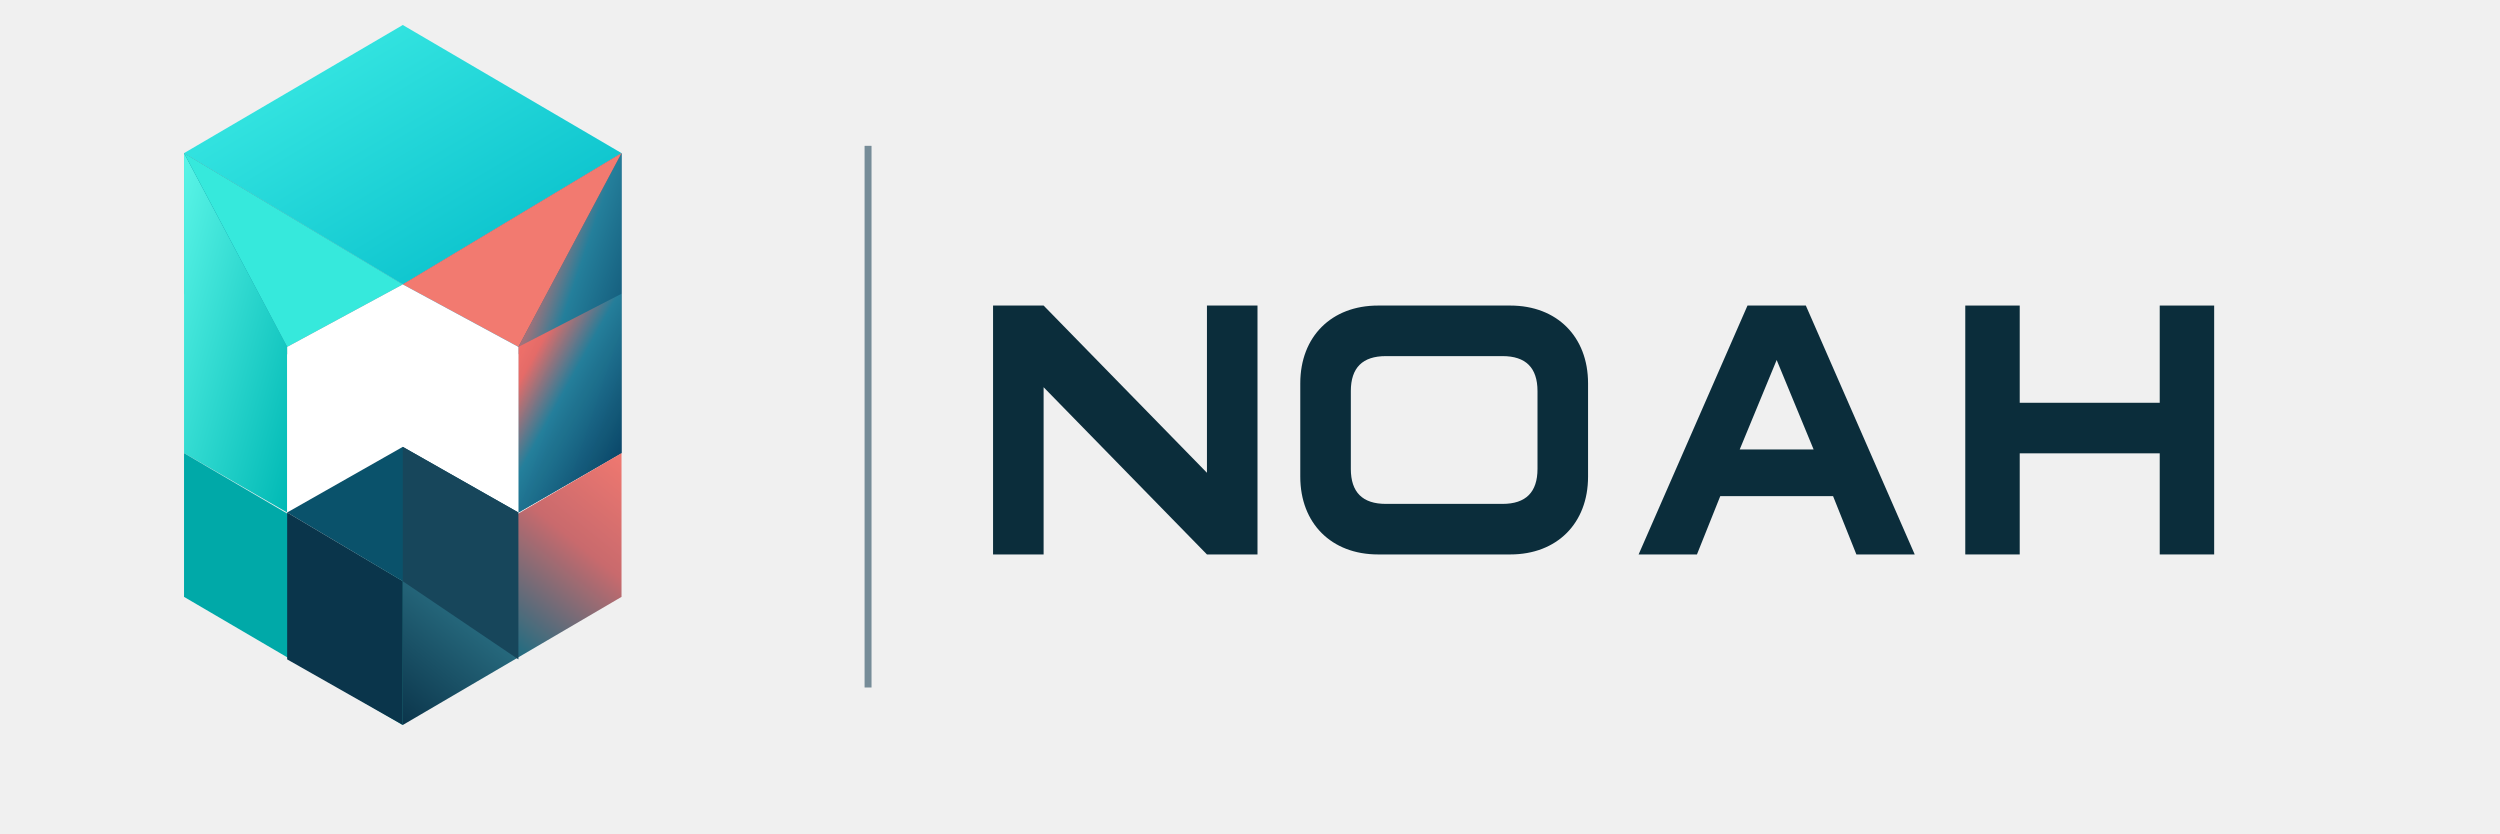
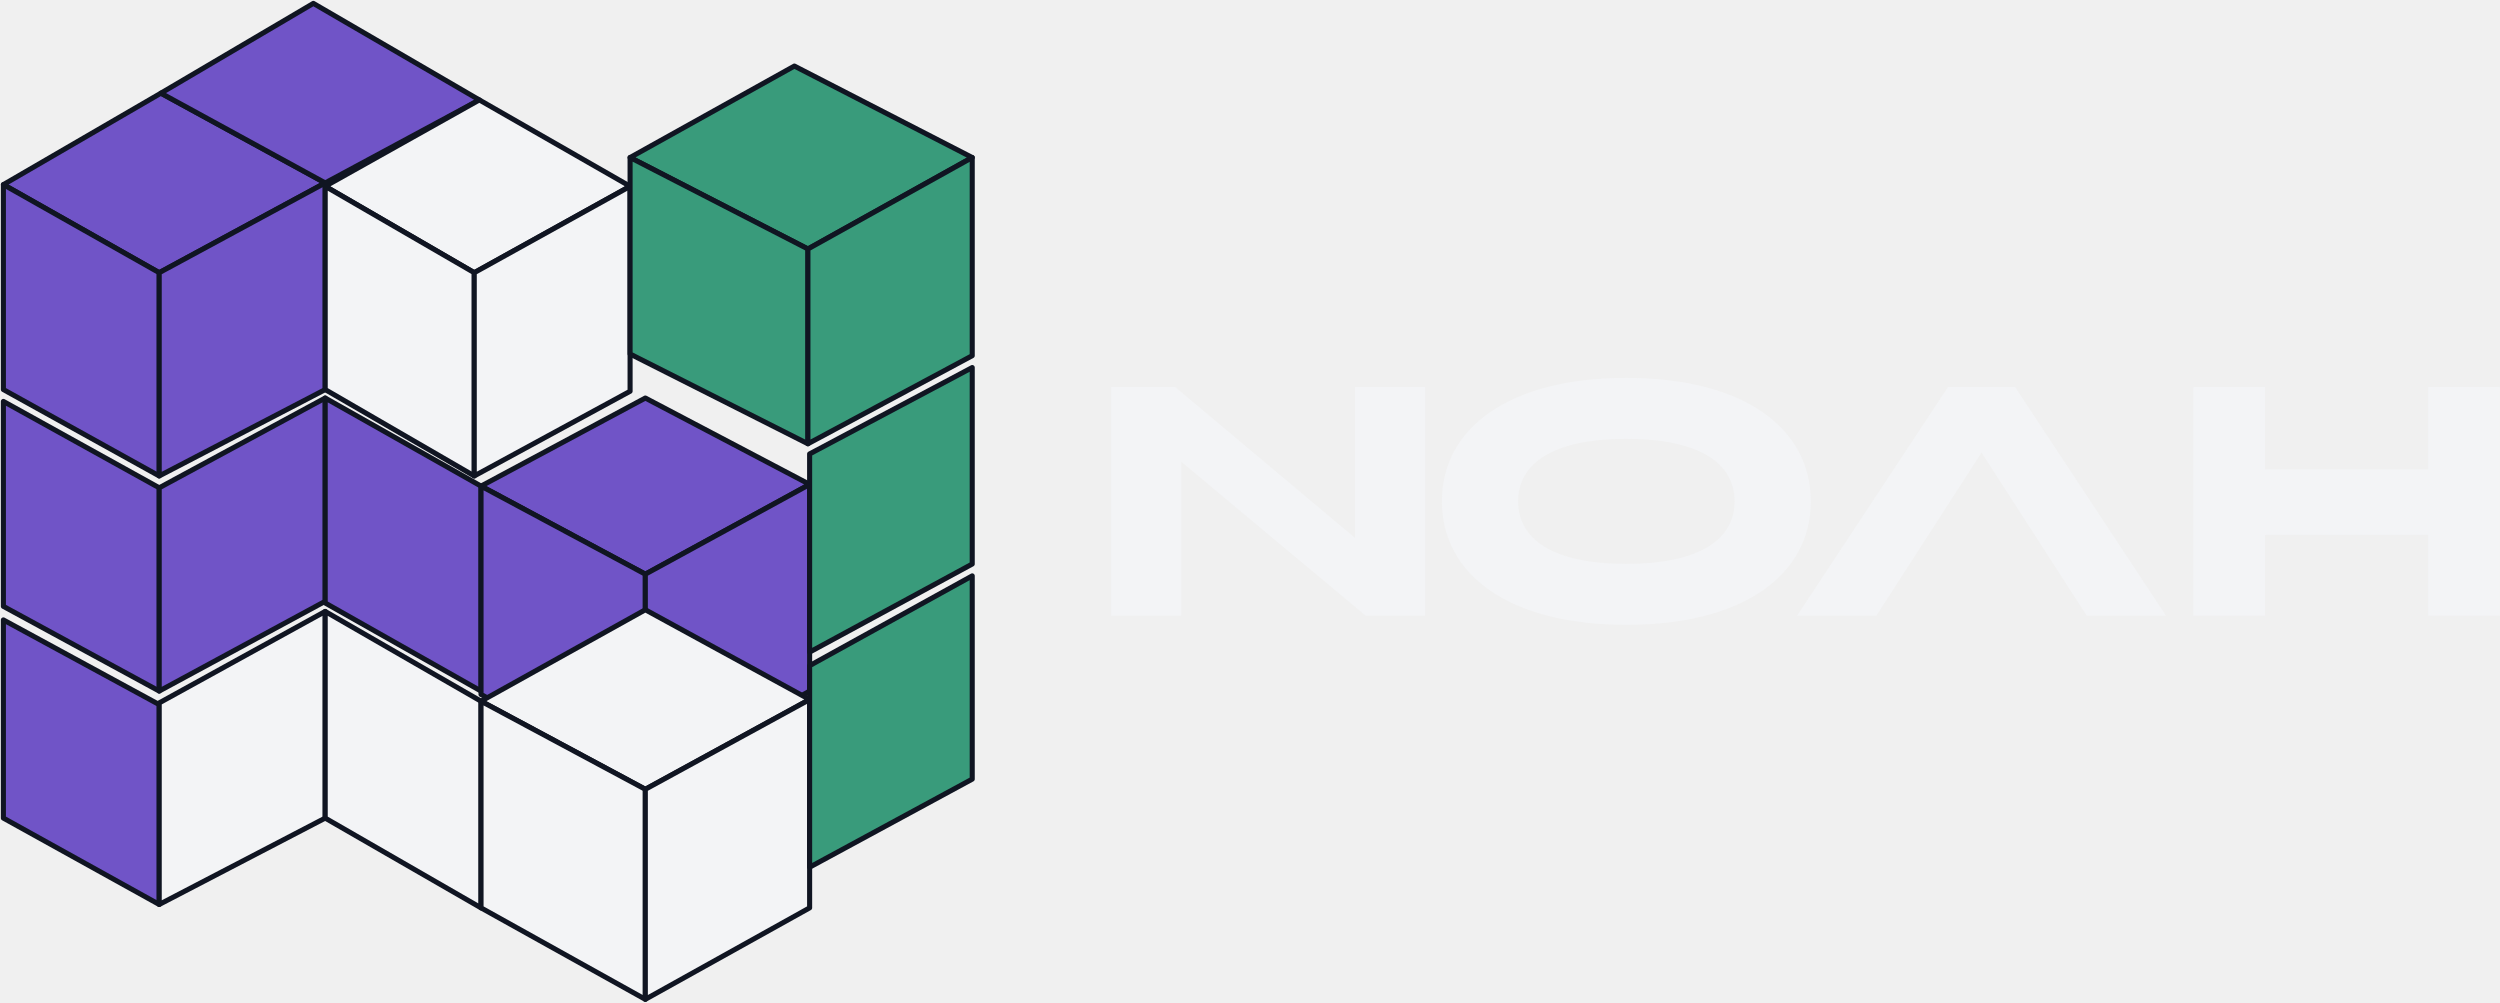
- <svg xmlns="http://www.w3.org/2000/svg" viewBox="0 0 720 240" role="img" aria-labelledby="title desc">
-   <defs>
-     <linearGradient id="crown" x1="0" y1="0" x2="1" y2="1">
-       <stop stop-color="#42F0E7" />
-       <stop offset="1" stop-color="#00B9C8" />
-     </linearGradient>
-     <linearGradient id="leftFace" x1="0" y1="0" x2="0.9" y2="1">
-       <stop stop-color="#00D8D0" />
-       <stop offset="1" stop-color="#009AAB" />
-     </linearGradient>
-     <linearGradient id="rightFace" x1="0" y1="0" x2="0.85" y2="1">
-       <stop offset="0" stop-color="#FF786B" />
-       <stop offset="0.24" stop-color="#E96A67" />
-       <stop offset="0.48" stop-color="#247F9B" />
-       <stop offset="1" stop-color="#073D60" />
-     </linearGradient>
-     <linearGradient id="sideLight" x1="0" y1="0" x2="1" y2="1">
-       <stop stop-color="#5AF5E7" />
-       <stop offset="1" stop-color="#00B9B5" />
-     </linearGradient>
-     <linearGradient id="deep" x1="0" y1="0" x2="1" y2="1">
-       <stop stop-color="#123E59" />
-       <stop offset="1" stop-color="#071F32" />
-     </linearGradient>
-     <linearGradient id="lowerRightFace" gradientUnits="userSpaceOnUse" x1="190" y1="145" x2="120" y2="232">
-       <stop offset="0" stop-color="#F07870" />
-       <stop offset="0.28" stop-color="#C96A6D" />
-       <stop offset="0.62" stop-color="#286C80" />
-       <stop offset="1" stop-color="#0B354B" />
-     </linearGradient>
-   </defs>
-   <g transform="translate(8 0) scale(.9)">
-     <polygon points="120,8 190,49 120,91 50,49" fill="url(#crown)" />
-     <polygon points="50,49 120,91 120,135 50,94" fill="#087F91" />
-     <polygon points="190,49 120,91 120,135 190,94" fill="#145B83" />
-     <polygon points="50,49 50,145 83,164 83,111" fill="url(#sideLight)" />
-     <polygon points="50,49 83,111 120,91" fill="#36E9DC" />
-     <polygon points="190,49 190,145 157,164 157,111" fill="url(#rightFace)" />
-     <polygon points="190,94 190,145 157,164 157,111" fill="url(#rightFace)" opacity=".96" />
-     <polygon points="190,49 157,111 120,91" fill="#F27A70" />
-     <polygon points="50,145 120,186 120,232 50,191" fill="#00A9A8" />
-     <polygon points="190,145 120,186 120,232 190,191" fill="url(#lowerRightFace)" />
-     <polygon points="83,111 120,91 157,111 157,164 120,143 83,164" fill="#FFFFFF" />
-     <polygon points="83,164 120,143 157,164 120,186" fill="#0A526B" />
-     <polygon points="83,164 120,186 120,232 83,211" fill="#0A354B" />
-     <polygon points="157,164 120,143 120,186 157,211" fill="#17465B" />
+ <svg xmlns="http://www.w3.org/2000/svg" viewBox="0 0 1476 592" role="img" aria-label="NOAH">
+   <g transform="translate(-458,-114)">
+     <g id="isotipo">
+       <polygon points="460,223 553,169 650,222 552,275" fill="#7054C7" stroke="#101522" stroke-width="3" stroke-linejoin="round" />
+       <polygon points="553,169 643,116 741,173 650,222" fill="#7054C7" stroke="#101522" stroke-width="3" stroke-linejoin="round" />
+       <polygon points="460,223 552,275 552,395 460,344" fill="#7054C7" stroke="#101522" stroke-width="3" stroke-linejoin="round" />
+       <polygon points="552,275 650,222 650,344 552,395" fill="#7054C7" stroke="#101522" stroke-width="3" stroke-linejoin="round" />
+       <polygon points="460,351 552,402 552,522 460,472" fill="#7054C7" stroke="#101522" stroke-width="3" stroke-linejoin="round" />
+       <polygon points="552,402 650,349 650,469 552,522" fill="#7054C7" stroke="#101522" stroke-width="3" stroke-linejoin="round" />
+       <polygon points="460,480 552,530 552,648 460,597" fill="#7054C7" stroke="#101522" stroke-width="3" stroke-linejoin="round" />
+       <polygon points="650,349 742,401 742,522 650,470" fill="#7054C7" stroke="#101522" stroke-width="3" stroke-linejoin="round" />
+       <polygon points="742,401 839,349 936,400 839,453" fill="#7054C7" stroke="#101522" stroke-width="3" stroke-linejoin="round" />
+       <polygon points="742,401 839,453 839,577 742,524" fill="#7054C7" stroke="#101522" stroke-width="3" stroke-linejoin="round" />
+       <polygon points="839,453 936,400 936,522 839,577" fill="#7054C7" stroke="#101522" stroke-width="3" stroke-linejoin="round" />
+       <polygon points="650,224 741,173 830,224 738,275" fill="#F3F4F6" stroke="#101522" stroke-width="3" stroke-linejoin="round" />
+       <polygon points="650,224 738,275 738,395 650,344" fill="#F3F4F6" stroke="#101522" stroke-width="3" stroke-linejoin="round" />
+       <polygon points="738,275 830,224 830,345 738,395" fill="#F3F4F6" stroke="#101522" stroke-width="3" stroke-linejoin="round" />
+       <polygon points="552,529 650,475 650,597 552,648" fill="#F3F4F6" stroke="#101522" stroke-width="3" stroke-linejoin="round" />
+       <polygon points="650,475 742,528 742,650 650,597" fill="#F3F4F6" stroke="#101522" stroke-width="3" stroke-linejoin="round" />
+       <polygon points="742,528 839,580 936,527 839,474" fill="#F3F4F6" stroke="#101522" stroke-width="3" stroke-linejoin="round" />
+       <polygon points="742,528 839,580 839,704 742,650" fill="#F3F4F6" stroke="#101522" stroke-width="3" stroke-linejoin="round" />
+       <polygon points="839,580 936,527 936,650 839,704" fill="#F3F4F6" stroke="#101522" stroke-width="3" stroke-linejoin="round" />
+       <polygon points="830,207 927,153 1032,207 935,261" fill="#399B7B" stroke="#101522" stroke-width="3" stroke-linejoin="round" />
+       <polygon points="830,207 935,261 935,376 830,323" fill="#399B7B" stroke="#101522" stroke-width="3" stroke-linejoin="round" />
+       <polygon points="935,261 1032,207 1032,324 935,376" fill="#399B7B" stroke="#101522" stroke-width="3" stroke-linejoin="round" />
+       <polygon points="936,382 1032,331 1032,447 936,499" fill="#399B7B" stroke="#101522" stroke-width="3" stroke-linejoin="round" />
+       <polygon points="936,507 1032,454 1032,574 936,626" fill="#399B7B" stroke="#101522" stroke-width="3" stroke-linejoin="round" />
+     </g>
  </g>
-   <path d="M250 42V198" stroke="#123B50" stroke-width="2" opacity=".55" />
-   <g transform="translate(286 88) scale(1.12)" fill="#0B2D3B">
-     <path d="M0 0H13L55 43V0H68V64H55L13 21V64H0Z" />
-     <path fill-rule="evenodd" d="M99 0H133C145 0 153 8 153 20V44C153 56 145 64 133 64H99C87 64 79 56 79 44V20C79 8 87 0 99 0ZM101 13C95 13 92 16 92 22V42C92 48 95 51 101 51H131C137 51 140 48 140 42V22C140 16 137 13 131 13Z" />
-     <path fill-rule="evenodd" d="M166 64L194 0H209L237 64H222L216 49H187L181 64ZM192 37H211L201.5 14Z" />
-     <path d="M250 0H264V25H300V0H314V64H300V38H264V64H250Z" />
+   <g transform="translate(375.20,-415.90) scale(0.9)">
+     <g id="logotipo">
+       <g fill="#F3F4F6" fill-rule="evenodd">
+         <path d="M312 866 V716 H354 L472 815 V716 H518 V866 H479 L358 765 V866 Z" />
+         <path d="M650 710 C727 710 771 743 771 791 C771 839 727 872 650 872 C573 872 529 839 529 791 C529 743 573 710 650 710 Z M650 750 C602 750 579 766 579 791 C579 816 602 832 650 832 C698 832 721 816 721 791 C721 766 698 750 650 750 Z" />
+         <path d="M762 866 L861 716 H905 L1004 866 H952 L883 759 L814 866 Z" />
+         <path d="M1022 716 H1069 V770 H1176 V716 H1223 V866 H1176 V813 H1069 V866 H1022 Z" />
+       </g>
+     </g>
  </g>
</svg>
